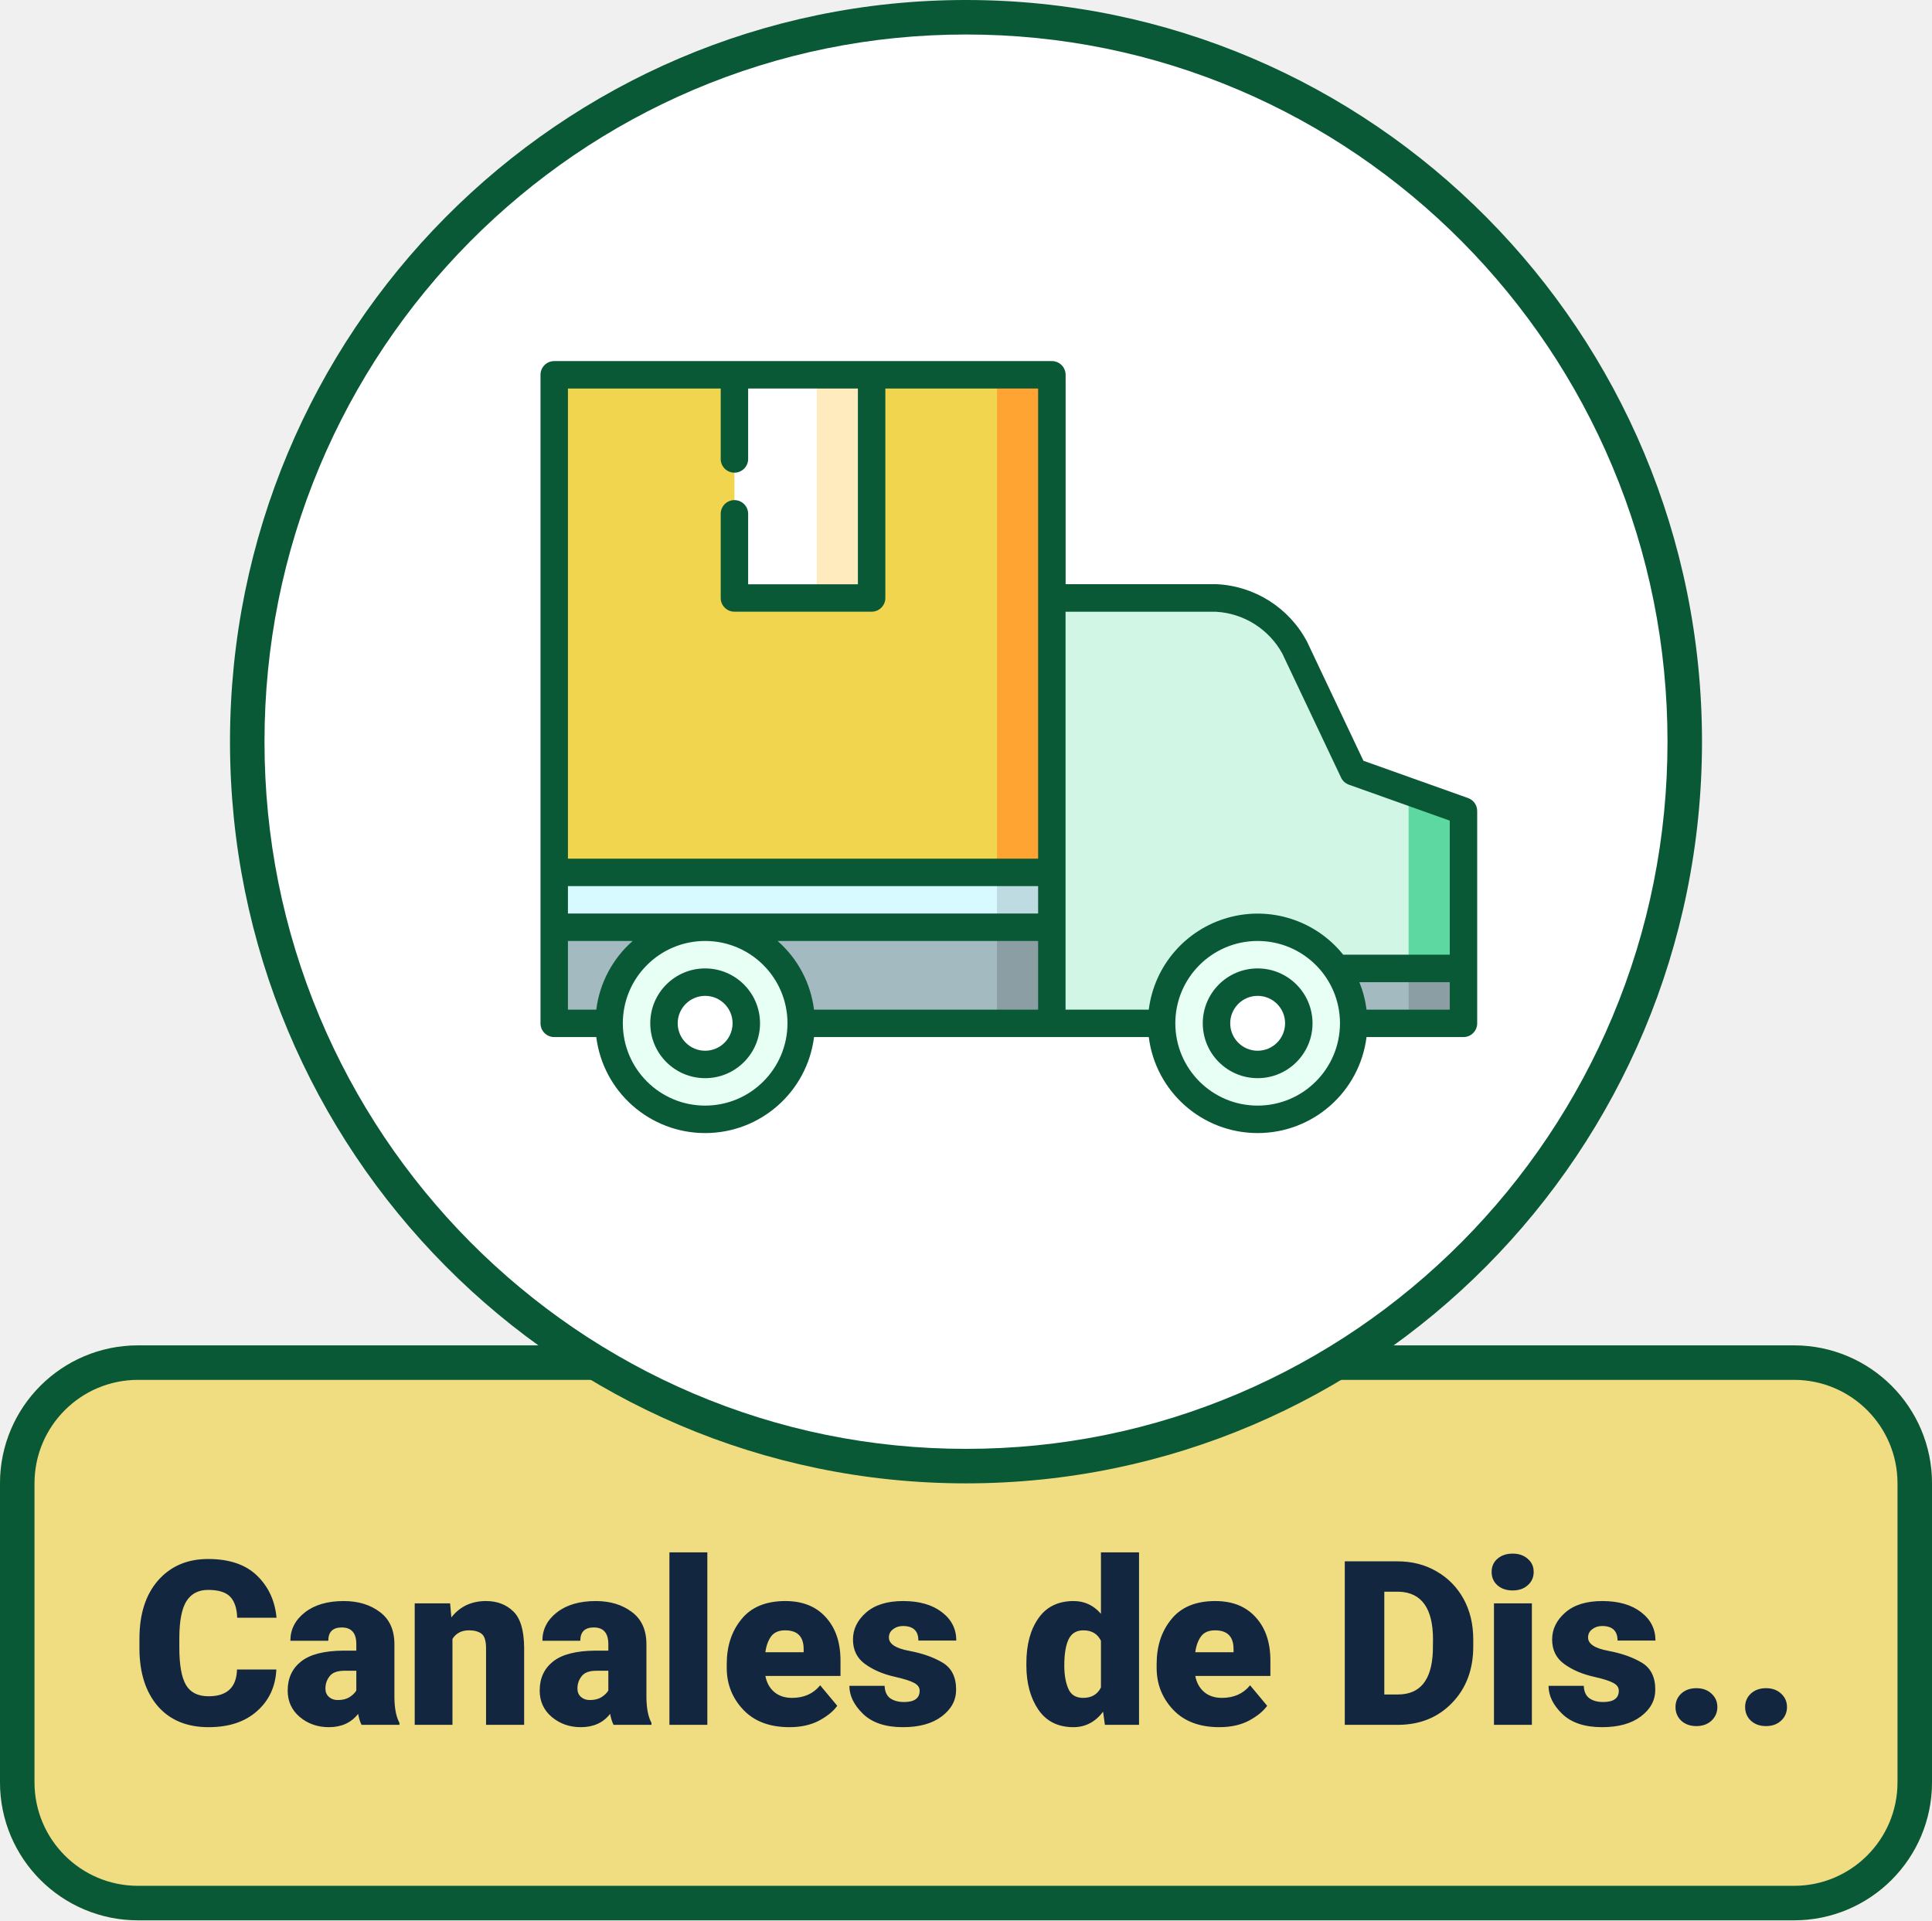
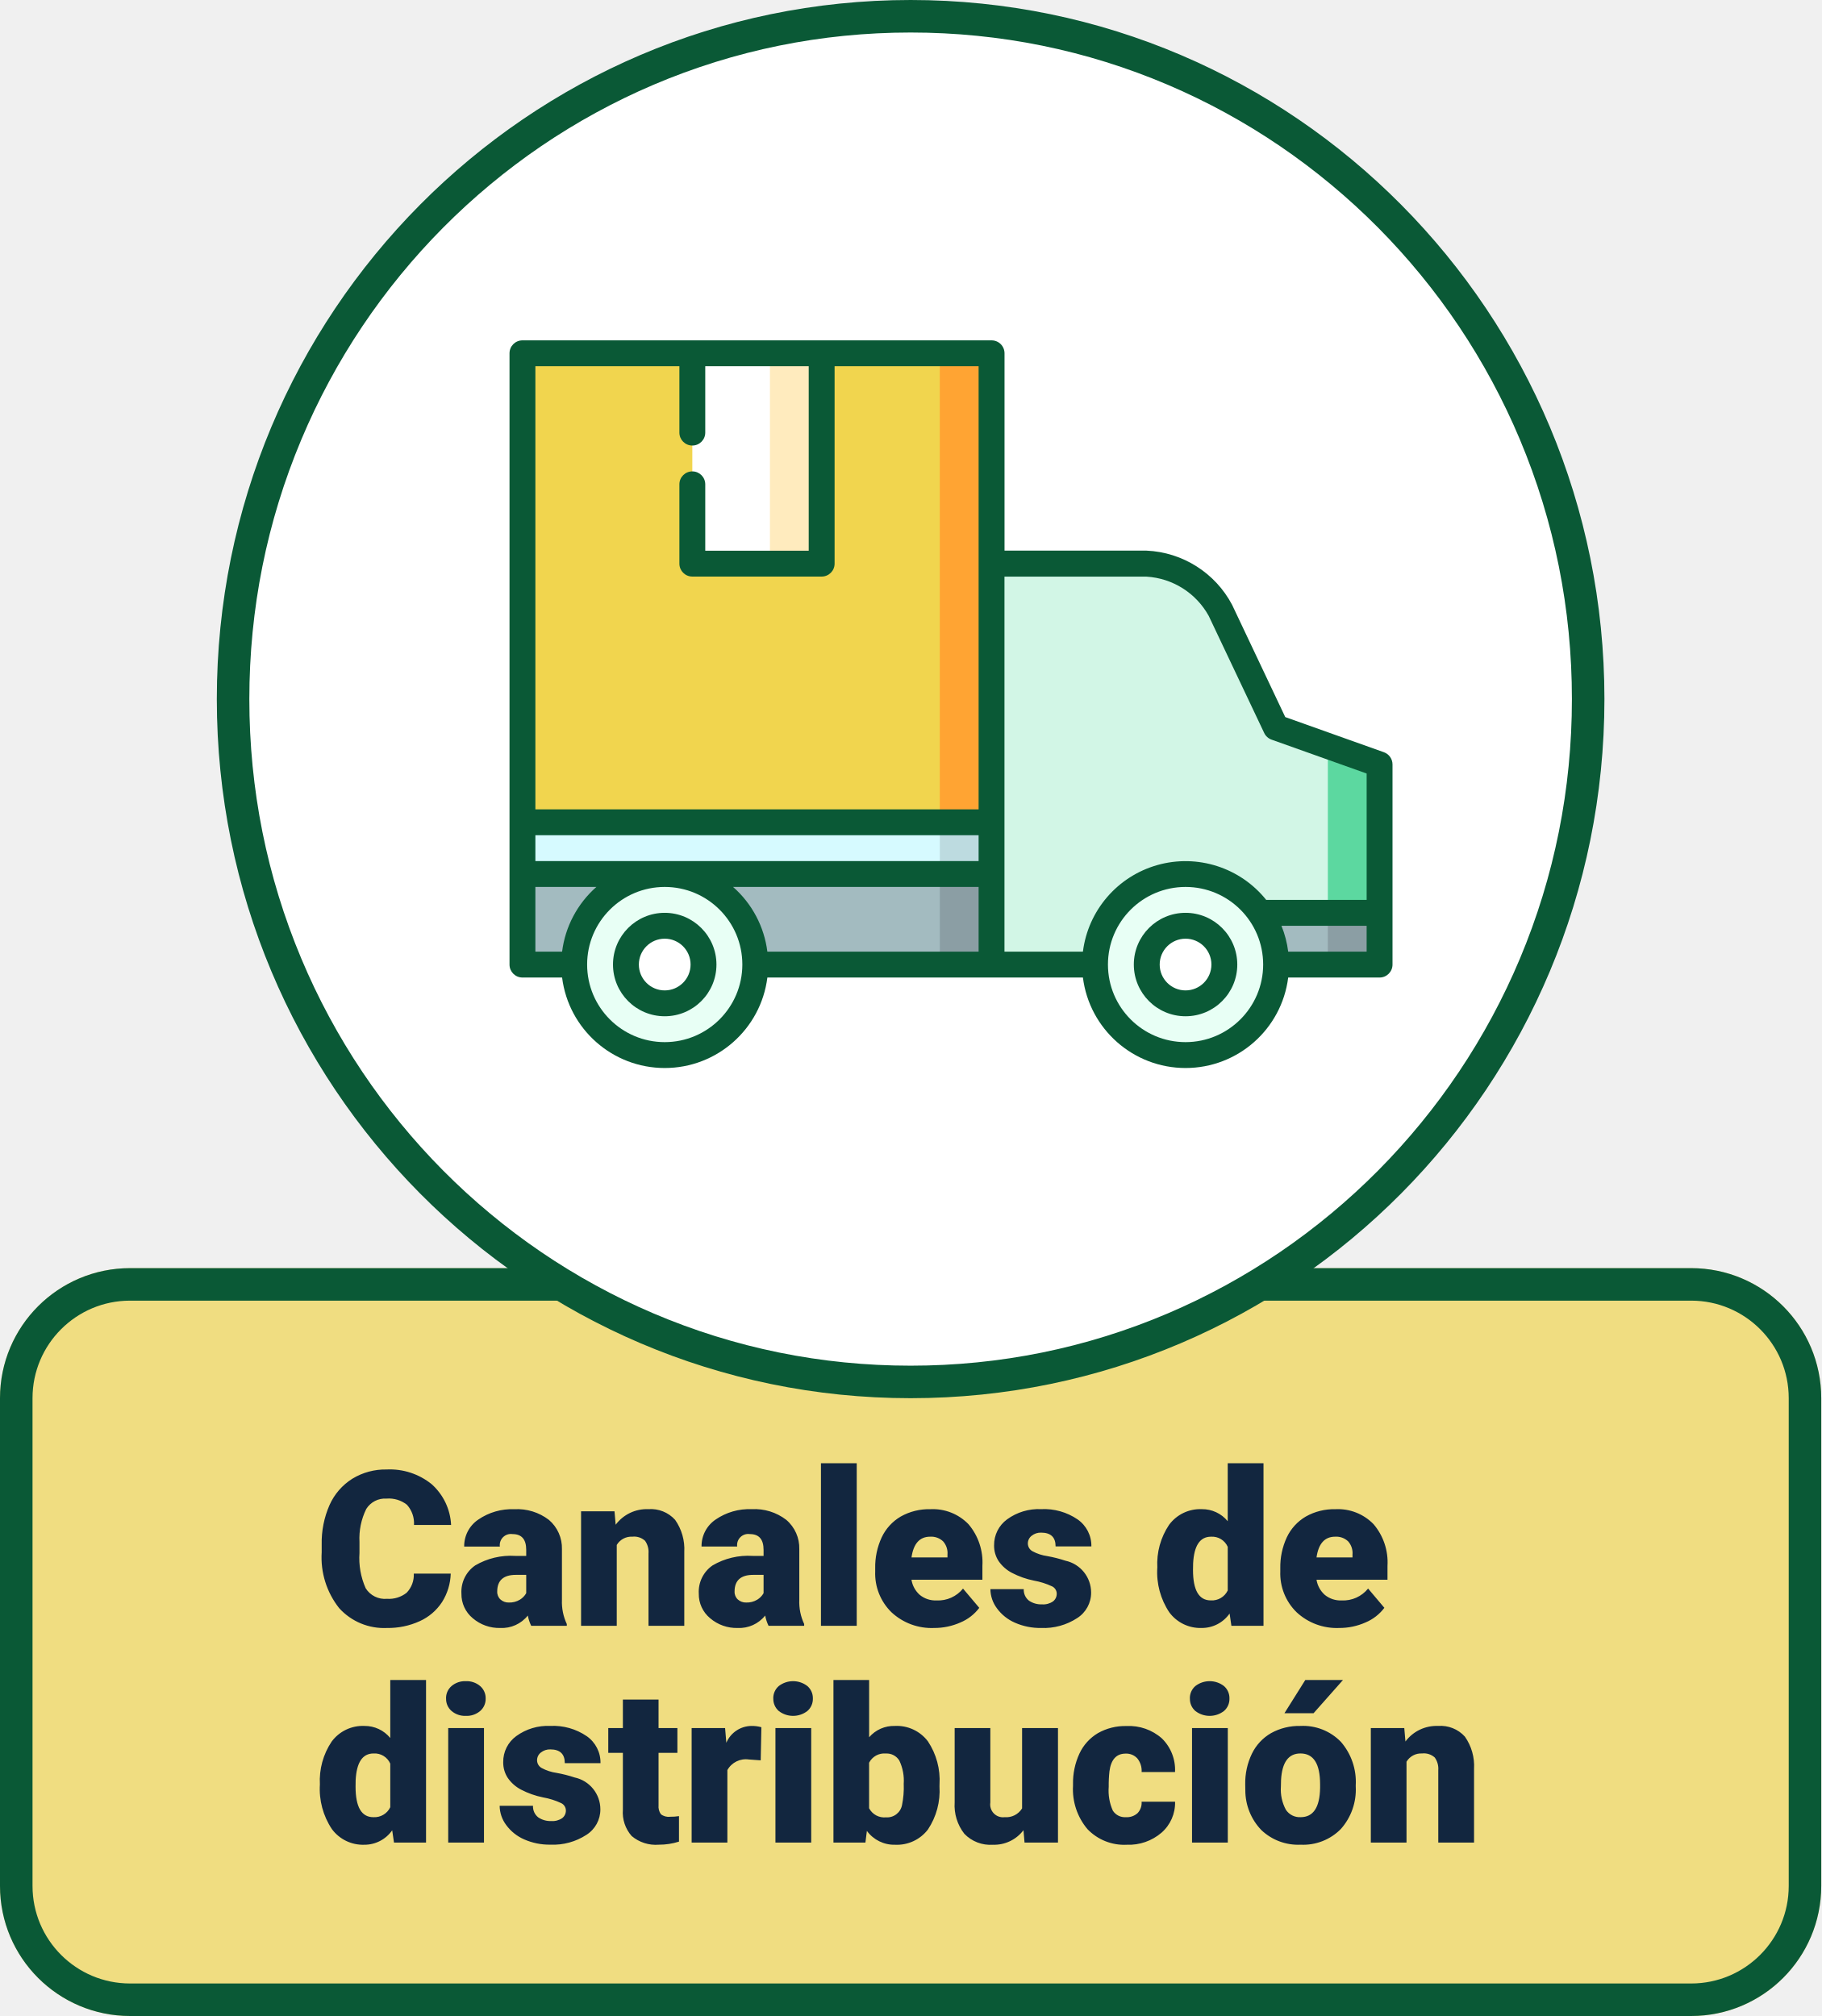
- <svg xmlns="http://www.w3.org/2000/svg" width="168" height="167" viewBox="0 0 168 167">
+ <svg xmlns="http://www.w3.org/2000/svg" width="168" height="186" viewBox="0 0 168 186">
  <g id="Grupo_97193" data-name="Grupo 97193" transform="translate(-814.919 -2688)">
    <g id="Grupo_97155" data-name="Grupo 97155" transform="translate(19 534)">
      <g id="Rectángulo_32952" data-name="Rectángulo 32952" transform="translate(795.919 2271)" fill="#f0dd81" stroke="#0a5936" stroke-width="3">
-         <rect width="168" height="50" rx="12" stroke="none" />
-         <rect x="1.5" y="1.5" width="165" height="47" rx="10.5" fill="none" />
+         <rect width="168" height="69" rx="12" stroke="none" />
+         <rect x="1.5" y="1.5" width="165" height="66" rx="10.5" fill="none" />
      </g>
-       <text id="Feature_One" data-name="Feature One" transform="translate(879.919 2304)" fill="#12263f" font-size="20" font-family="Roboto-Black, Roboto" font-weight="800">
-         <tspan x="-72.563" y="0">Canales de Dis..</tspan>
-       </text>
+       <path id="Feature_One" data-name="Feature One" d="M12.578-4.814a5.193,5.193,0,0,1-.8,2.622A4.833,4.833,0,0,1,9.722-.43,7,7,0,0,1,6.7.2,5.584,5.584,0,0,1,2.285-1.631,7.54,7.54,0,0,1,.674-6.787v-.7A8.607,8.607,0,0,1,1.4-11.147,5.513,5.513,0,0,1,3.5-13.569a5.844,5.844,0,0,1,3.164-.854,6.129,6.129,0,0,1,4.16,1.362,5.383,5.383,0,0,1,1.787,3.755H9.189a2.547,2.547,0,0,0-.654-1.865,2.691,2.691,0,0,0-1.875-.566,2.048,2.048,0,0,0-1.875.957A6.151,6.151,0,0,0,4.16-7.725v1.006a6.806,6.806,0,0,0,.571,3.252A2.091,2.091,0,0,0,6.7-2.49a2.632,2.632,0,0,0,1.807-.557A2.363,2.363,0,0,0,9.17-4.814ZM20,0a3.716,3.716,0,0,1-.312-.947A3.06,3.06,0,0,1,17.148.2a3.749,3.749,0,0,1-2.539-.9,2.875,2.875,0,0,1-1.045-2.271,2.955,2.955,0,0,1,1.27-2.6,6.468,6.468,0,0,1,3.691-.879h1.016v-.557q0-1.455-1.26-1.455a1.027,1.027,0,0,0-1.172,1.152H13.818a2.955,2.955,0,0,1,1.3-2.49,5.474,5.474,0,0,1,3.325-.957,4.8,4.8,0,0,1,3.193.986,3.429,3.429,0,0,1,1.2,2.705v4.678a4.79,4.79,0,0,0,.449,2.227V0ZM17.939-2.148a1.836,1.836,0,0,0,1.021-.264,1.653,1.653,0,0,0,.581-.6V-4.7h-.957q-1.719,0-1.719,1.543a.942.942,0,0,0,.3.728A1.1,1.1,0,0,0,17.939-2.148Zm9.746-8.418.107,1.24a3.583,3.583,0,0,1,3.018-1.436,3.015,3.015,0,0,1,2.466.986,4.7,4.7,0,0,1,.845,2.969V0h-3.3V-6.67A1.783,1.783,0,0,0,30.5-7.847a1.491,1.491,0,0,0-1.172-.376,1.569,1.569,0,0,0-1.436.762V0H24.6V-10.566ZM41.895,0a3.716,3.716,0,0,1-.312-.947A3.06,3.06,0,0,1,39.043.2a3.749,3.749,0,0,1-2.539-.9,2.875,2.875,0,0,1-1.045-2.271,2.955,2.955,0,0,1,1.27-2.6,6.468,6.468,0,0,1,3.691-.879h1.016v-.557q0-1.455-1.26-1.455A1.027,1.027,0,0,0,39-7.314H35.713a2.955,2.955,0,0,1,1.3-2.49,5.474,5.474,0,0,1,3.325-.957,4.8,4.8,0,0,1,3.193.986,3.429,3.429,0,0,1,1.2,2.705v4.678a4.79,4.79,0,0,0,.449,2.227V0ZM39.834-2.148a1.836,1.836,0,0,0,1.021-.264,1.653,1.653,0,0,0,.581-.6V-4.7h-.957q-1.719,0-1.719,1.543a.942.942,0,0,0,.3.728A1.1,1.1,0,0,0,39.834-2.148ZM50.029,0h-3.3V-15h3.3Zm7.139.2a5.432,5.432,0,0,1-3.936-1.45,5.008,5.008,0,0,1-1.5-3.774V-5.3a6.489,6.489,0,0,1,.6-2.861,4.395,4.395,0,0,1,1.753-1.919,5.292,5.292,0,0,1,2.734-.679A4.574,4.574,0,0,1,60.332-9.38a5.43,5.43,0,0,1,1.289,3.853v1.279H55.078a2.372,2.372,0,0,0,.771,1.4,2.3,2.3,0,0,0,1.543.508,2.958,2.958,0,0,0,2.441-1.094l1.5,1.777A4.2,4.2,0,0,1,59.595-.308,5.891,5.891,0,0,1,57.168.2ZM56.8-8.223q-1.445,0-1.719,1.914H58.4v-.254A1.63,1.63,0,0,0,58-7.788,1.593,1.593,0,0,0,56.8-8.223Zm11.68,5.254a.76.76,0,0,0-.439-.674,6.685,6.685,0,0,0-1.67-.527,7.615,7.615,0,0,1-2.031-.718,3.4,3.4,0,0,1-1.221-1.079,2.577,2.577,0,0,1-.42-1.455,2.92,2.92,0,0,1,1.2-2.4,4.948,4.948,0,0,1,3.145-.942,5.482,5.482,0,0,1,3.359.947,2.962,2.962,0,0,1,1.27,2.49h-3.3q0-1.27-1.338-1.27a1.326,1.326,0,0,0-.869.288.892.892,0,0,0-.352.718.819.819,0,0,0,.43.713,4.06,4.06,0,0,0,1.372.449,11.857,11.857,0,0,1,1.655.42A3.007,3.007,0,0,1,71.65-3.066,2.767,2.767,0,0,1,70.366-.713,5.631,5.631,0,0,1,67.041.2a5.747,5.747,0,0,1-2.422-.488,4.05,4.05,0,0,1-1.66-1.328,3.007,3.007,0,0,1-.6-1.768h3.076a1.272,1.272,0,0,0,.488,1.069,2.009,2.009,0,0,0,1.2.337,1.58,1.58,0,0,0,1.011-.273A.875.875,0,0,0,68.477-2.969Zm9.277-2.393a6.455,6.455,0,0,1,1.084-3.955,3.568,3.568,0,0,1,3.027-1.445,3.035,3.035,0,0,1,2.383,1.113V-15h3.3V0H84.59l-.166-1.133A3.116,3.116,0,0,1,81.846.2,3.562,3.562,0,0,1,78.857-1.25,6.659,6.659,0,0,1,77.754-5.361Zm3.291.205q0,2.813,1.641,2.813a1.62,1.62,0,0,0,1.563-.918V-7.285a1.576,1.576,0,0,0-1.543-.937q-1.523,0-1.65,2.461ZM94.531.2A5.432,5.432,0,0,1,90.6-1.255a5.008,5.008,0,0,1-1.5-3.774V-5.3a6.489,6.489,0,0,1,.6-2.861,4.395,4.395,0,0,1,1.753-1.919,5.292,5.292,0,0,1,2.734-.679A4.574,4.574,0,0,1,97.7-9.38a5.43,5.43,0,0,1,1.289,3.853v1.279H92.441a2.372,2.372,0,0,0,.771,1.4,2.3,2.3,0,0,0,1.543.508A2.958,2.958,0,0,0,97.2-3.437L98.7-1.66A4.2,4.2,0,0,1,96.958-.308,5.891,5.891,0,0,1,94.531.2ZM94.16-8.223q-1.445,0-1.719,1.914h3.32v-.254a1.63,1.63,0,0,0-.4-1.226A1.593,1.593,0,0,0,94.16-8.223ZM.508,14.639a6.455,6.455,0,0,1,1.084-3.955A3.568,3.568,0,0,1,4.619,9.238,3.035,3.035,0,0,1,7,10.352V5h3.3V20H7.344l-.166-1.133A3.116,3.116,0,0,1,4.6,20.2,3.562,3.562,0,0,1,1.611,18.75,6.659,6.659,0,0,1,.508,14.639Zm3.291.205q0,2.813,1.641,2.813A1.62,1.62,0,0,0,7,16.738V12.715a1.576,1.576,0,0,0-1.543-.937q-1.523,0-1.65,2.461ZM15.645,20h-3.3V9.434h3.3Zm-3.5-13.291a1.469,1.469,0,0,1,.508-1.152,1.916,1.916,0,0,1,1.318-.449,1.916,1.916,0,0,1,1.318.449A1.469,1.469,0,0,1,15.8,6.709a1.469,1.469,0,0,1-.508,1.152,1.916,1.916,0,0,1-1.318.449,1.916,1.916,0,0,1-1.318-.449A1.469,1.469,0,0,1,12.148,6.709ZM23.2,17.031a.76.76,0,0,0-.439-.674,6.684,6.684,0,0,0-1.67-.527,7.615,7.615,0,0,1-2.031-.718,3.4,3.4,0,0,1-1.221-1.079,2.577,2.577,0,0,1-.42-1.455,2.92,2.92,0,0,1,1.2-2.4,4.948,4.948,0,0,1,3.145-.942,5.482,5.482,0,0,1,3.359.947,2.962,2.962,0,0,1,1.27,2.49H23.1q0-1.27-1.338-1.27a1.326,1.326,0,0,0-.869.288.892.892,0,0,0-.352.718.819.819,0,0,0,.43.713,4.06,4.06,0,0,0,1.372.449,11.857,11.857,0,0,1,1.655.42,3.007,3.007,0,0,1,2.383,2.939,2.767,2.767,0,0,1-1.284,2.354,5.631,5.631,0,0,1-3.325.908,5.747,5.747,0,0,1-2.422-.488,4.05,4.05,0,0,1-1.66-1.328,3.007,3.007,0,0,1-.6-1.768h3.076a1.272,1.272,0,0,0,.488,1.069,2.009,2.009,0,0,0,1.2.337,1.58,1.58,0,0,0,1.011-.273A.875.875,0,0,0,23.2,17.031ZM31.748,6.807V9.434h1.738v2.285H31.748v4.834a1.234,1.234,0,0,0,.215.83,1.152,1.152,0,0,0,.85.234,4.828,4.828,0,0,0,.82-.059v2.354a6.074,6.074,0,0,1-1.855.283,3.448,3.448,0,0,1-2.51-.8,3.282,3.282,0,0,1-.811-2.432V11.719H27.109V9.434h1.348V6.807Zm9.424,5.605-1.084-.078a1.947,1.947,0,0,0-1.992.977V20H34.8V9.434h3.086L38,10.791a2.548,2.548,0,0,1,2.314-1.553,3.209,3.209,0,0,1,.918.117ZM45.83,20h-3.3V9.434h3.3Zm-3.5-13.291a1.469,1.469,0,0,1,.508-1.152,2.159,2.159,0,0,1,2.637,0,1.469,1.469,0,0,1,.508,1.152,1.469,1.469,0,0,1-.508,1.152,2.159,2.159,0,0,1-2.637,0A1.469,1.469,0,0,1,42.334,6.709Zm15.332,8.1A6.44,6.44,0,0,1,56.592,18.8a3.6,3.6,0,0,1-3.027,1.4,3.122,3.122,0,0,1-2.6-1.279L50.83,20H47.881V5h3.291v5.283a3.013,3.013,0,0,1,2.373-1.045,3.6,3.6,0,0,1,3.047,1.416,6.473,6.473,0,0,1,1.074,3.984Zm-3.3-.205a4.309,4.309,0,0,0-.405-2.173,1.366,1.366,0,0,0-1.245-.649,1.575,1.575,0,0,0-1.543.85v4.2a1.584,1.584,0,0,0,1.563.84,1.4,1.4,0,0,0,1.475-1.133A8.148,8.148,0,0,0,54.365,14.6ZM65.41,18.857A3.393,3.393,0,0,1,62.588,20.2a3.328,3.328,0,0,1-2.632-1.011,4.251,4.251,0,0,1-.894-2.905V9.434h3.291V16.3a1.183,1.183,0,0,0,1.318,1.357,1.72,1.72,0,0,0,1.611-.811V9.434h3.311V20H65.508Zm9.453-1.2a1.464,1.464,0,0,0,1.074-.376,1.379,1.379,0,0,0,.371-1.05h3.086a3.653,3.653,0,0,1-1.245,2.852A4.631,4.631,0,0,1,74.941,20.2a4.689,4.689,0,0,1-3.633-1.445,5.7,5.7,0,0,1-1.328-4v-.137a6.436,6.436,0,0,1,.591-2.827,4.3,4.3,0,0,1,1.7-1.885,5.081,5.081,0,0,1,2.637-.659,4.573,4.573,0,0,1,3.271,1.143,4.053,4.053,0,0,1,1.211,3.1H76.309a1.806,1.806,0,0,0-.4-1.26,1.382,1.382,0,0,0-1.074-.439q-1.279,0-1.494,1.631a11.508,11.508,0,0,0-.068,1.426,4.52,4.52,0,0,0,.381,2.207A1.319,1.319,0,0,0,74.863,17.656ZM84.258,20h-3.3V9.434h3.3Zm-3.5-13.291a1.469,1.469,0,0,1,.508-1.152,2.159,2.159,0,0,1,2.637,0,1.469,1.469,0,0,1,.508,1.152,1.469,1.469,0,0,1-.508,1.152,2.159,2.159,0,0,1-2.637,0A1.469,1.469,0,0,1,80.762,6.709Zm5.107,7.91a6.236,6.236,0,0,1,.615-2.817,4.4,4.4,0,0,1,1.768-1.9,5.323,5.323,0,0,1,2.705-.664,4.858,4.858,0,0,1,3.74,1.47,5.64,5.64,0,0,1,1.367,4v.117a5.472,5.472,0,0,1-1.372,3.921,4.871,4.871,0,0,1-3.716,1.45,4.927,4.927,0,0,1-3.623-1.353,5.29,5.29,0,0,1-1.475-3.667Zm3.291.205a3.932,3.932,0,0,0,.459,2.148,1.529,1.529,0,0,0,1.357.684q1.758,0,1.8-2.705v-.332q0-2.842-1.816-2.842-1.65,0-1.787,2.451ZM91.406,5h3.477L92.168,8.066H89.482Zm9.131,4.434.107,1.24a3.583,3.583,0,0,1,3.018-1.436,3.015,3.015,0,0,1,2.466.986,4.7,4.7,0,0,1,.845,2.969V20h-3.3V13.33a1.783,1.783,0,0,0-.322-1.177,1.491,1.491,0,0,0-1.172-.376,1.569,1.569,0,0,0-1.436.762V20H97.451V9.434Z" transform="translate(824.919 2304)" fill="#12263f" />
      <g id="Trazado_140998" data-name="Trazado 140998" transform="translate(815.919 2154)" fill="#fff">
        <path d="M 64 127.5 C 55.563 127.5 47.38 125.835 39.677 122.551 C 35.974 120.973 32.402 119.019 29.061 116.745 C 25.751 114.491 22.639 111.903 19.81 109.052 C 16.981 106.201 14.413 103.064 12.176 99.727 C 9.918 96.359 7.979 92.759 6.413 89.026 C 3.153 81.259 1.5 73.007 1.5 64.5 C 1.5 55.993 3.153 47.741 6.413 39.974 C 7.979 36.241 9.918 32.641 12.176 29.273 C 14.413 25.936 16.981 22.799 19.81 19.948 C 22.639 17.097 25.751 14.509 29.061 12.255 C 32.402 9.981 35.974 8.027 39.677 6.449 C 47.38 3.165 55.563 1.5 64 1.5 C 72.437 1.5 80.62 3.165 88.323 6.449 C 92.026 8.027 95.598 9.981 98.939 12.255 C 102.249 14.509 105.361 17.097 108.19 19.948 C 111.019 22.799 113.587 25.936 115.824 29.273 C 118.082 32.641 120.021 36.241 121.587 39.974 C 124.847 47.741 126.5 55.993 126.5 64.5 C 126.5 73.007 124.847 81.259 121.587 89.026 C 120.021 92.759 118.082 96.359 115.824 99.727 C 113.587 103.064 111.019 106.201 108.19 109.052 C 105.361 111.903 102.249 114.491 98.939 116.745 C 95.598 119.019 92.026 120.973 88.323 122.551 C 80.62 125.835 72.437 127.5 64 127.5 Z" stroke="none" />
        <path d="M 64 3 C 55.767 3 47.781 4.625 40.265 7.828 C 36.651 9.369 33.166 11.275 29.905 13.495 C 26.675 15.695 23.636 18.222 20.875 21.005 C 18.113 23.788 15.605 26.851 13.422 30.108 C 11.218 33.396 9.325 36.911 7.796 40.555 C 4.614 48.137 3 56.193 3 64.5 C 3 72.807 4.614 80.863 7.796 88.445 C 9.325 92.089 11.218 95.604 13.422 98.892 C 15.605 102.149 18.113 105.212 20.875 107.995 C 23.636 110.778 26.675 113.305 29.905 115.505 C 33.166 117.725 36.651 119.631 40.265 121.172 C 47.781 124.375 55.767 126 64 126 C 72.233 126 80.219 124.375 87.735 121.172 C 91.349 119.631 94.834 117.725 98.095 115.505 C 101.325 113.305 104.364 110.778 107.125 107.995 C 109.887 105.212 112.395 102.149 114.578 98.892 C 116.782 95.604 118.675 92.089 120.204 88.445 C 123.386 80.863 125 72.807 125 64.5 C 125 56.193 123.386 48.137 120.204 40.555 C 118.675 36.911 116.782 33.396 114.578 30.108 C 112.395 26.851 109.887 23.788 107.125 21.005 C 104.364 18.222 101.325 15.695 98.095 13.495 C 94.834 11.275 91.349 9.369 87.735 7.828 C 80.219 4.625 72.233 3 64 3 M 64 0 C 99.346 0 128 28.878 128 64.5 C 128 100.122 99.346 129 64 129 C 28.654 129 0 100.122 0 64.5 C 0 28.878 28.654 0 64 0 Z" stroke="none" fill="#0a5936" />
      </g>
    </g>
    <g id="distribucion" transform="translate(861.919 2719.402)">
      <path id="Trazado_141066" data-name="Trazado 141066" d="M428.818,236.939l-4.773-1.7L414.5,255.4l14.318-4.772Zm0,0" transform="translate(-348.56 -197.816)" fill="#5cd8a0" />
      <path id="Trazado_141067" data-name="Trazado 141067" d="M192.205,144.613l-5.116-10.8a8.251,8.251,0,0,0-6.816-4.313H144.5l21.476,36.987h21.476L197,163.305V146.321Zm0,0" transform="translate(-121.512 -108.899)" fill="#d2f6e6" />
      <path id="Trazado_141068" data-name="Trazado 141068" d="M466.659,332h-4.772l-2.386,2.386,2.386,2.386h4.772Zm0,0" transform="translate(-386.401 -279.184)" fill="#8b9ea4" />
      <path id="Trazado_141069" data-name="Trazado 141069" d="M414.5,332h9.545v4.772H414.5Zm0,0" transform="translate(-348.56 -279.184)" fill="#a3bbc0" />
      <path id="Trazado_141070" data-name="Trazado 141070" d="M229.045,284.272,219.5,279.5l4.772,13.124h4.772Zm0,0" transform="translate(-184.581 -235.036)" fill="#8b9ea4" />
      <path id="Trazado_141071" data-name="Trazado 141071" d="M46,254.783H7.5v-8.352L46,234.5Zm0,0" transform="translate(-6.307 -197.195)" fill="#a3bbc0" />
      <path id="Trazado_141072" data-name="Trazado 141072" d="M229.045,254.272,219.5,249.5l4.772,9.545h4.772Zm0,0" transform="translate(-184.581 -209.809)" fill="#bddbe0" />
      <path id="Trazado_141073" data-name="Trazado 141073" d="M46,221.2H7.5v-4.773L46,204.5Zm0,0" transform="translate(-6.307 -171.967)" fill="#d6faff" />
      <path id="Trazado_141074" data-name="Trazado 141074" d="M203.818,50.771h-4.773L189.5,29.135,199.045,7.5h4.773Zm0,0" transform="translate(-159.354 -6.307)" fill="#ffa433" />
      <path id="Trazado_141075" data-name="Trazado 141075" d="M46,50.771H7.5V7.5H23.17l5.966,7.159L35.1,7.5H46Zm0,0" transform="translate(-6.307 -6.307)" fill="#f1d54e" />
      <path id="Trazado_141076" data-name="Trazado 141076" d="M125.772,7.5,121,17.2l4.772,9.7h4.773V7.5Zm0,0" transform="translate(-101.751 -6.307)" fill="#ffebbe" />
      <path id="Trazado_141077" data-name="Trazado 141077" d="M106,7.5h7.159V26.908H106Zm0,0" transform="translate(-89.137 -6.307)" fill="#fff" />
      <path id="Trazado_141078" data-name="Trazado 141078" d="M356.2,317.852a8.352,8.352,0,1,1-8.352-8.352A8.352,8.352,0,0,1,356.2,317.852Zm0,0" transform="translate(-285.491 -260.264)" fill="#e8fff5" />
      <path id="Trazado_141079" data-name="Trazado 141079" d="M376.659,343.079a3.579,3.579,0,1,1-3.579-3.579A3.58,3.58,0,0,1,376.659,343.079Zm0,0" transform="translate(-310.719 -285.491)" fill="#fff" />
      <path id="Trazado_141080" data-name="Trazado 141080" d="M54.2,317.852a8.352,8.352,0,1,1-8.352-8.352A8.352,8.352,0,0,1,54.2,317.852Zm0,0" transform="translate(-31.534 -260.264)" fill="#e8fff5" />
      <path id="Trazado_141081" data-name="Trazado 141081" d="M74.659,343.079a3.579,3.579,0,1,1-3.579-3.579A3.58,3.58,0,0,1,74.659,343.079Zm0,0" transform="translate(-56.762 -285.491)" fill="#fff" />
      <path id="Trazado_141082" data-name="Trazado 141082" d="M64.772,332a4.772,4.772,0,1,0,4.772,4.772A4.778,4.778,0,0,0,64.772,332Zm0,7.159a2.386,2.386,0,1,1,2.386-2.386A2.389,2.389,0,0,1,64.772,339.159Zm0,0" transform="translate(-50.455 -279.184)" fill="#0a5936" />
      <path id="Trazado_141083" data-name="Trazado 141083" d="M366.773,332a4.772,4.772,0,1,0,4.772,4.772A4.778,4.778,0,0,0,366.773,332Zm0,7.159a2.386,2.386,0,1,1,2.386-2.386A2.389,2.389,0,0,1,366.773,339.159Zm0,0" transform="translate(-304.412 -279.184)" fill="#0a5936" />
      <path id="Trazado_141084" data-name="Trazado 141084" d="M80.658,38l-9.1-3.243L66.655,24.4a9.4,9.4,0,0,0-7.893-5h-13.1V1.193A1.193,1.193,0,0,0,44.464,0H1.193A1.193,1.193,0,0,0,0,1.193v56.4a1.193,1.193,0,0,0,1.193,1.193H4.85a9.543,9.543,0,0,0,18.936,0H52.893a9.543,9.543,0,0,0,18.936,0h8.429a1.193,1.193,0,0,0,1.193-1.193V39.123A1.194,1.194,0,0,0,80.658,38Zm-21.9-16.2A7.034,7.034,0,0,1,64.5,25.425l5.116,10.8a1.192,1.192,0,0,0,.677.613l8.773,3.126V51.623H69.8A9.538,9.538,0,0,0,52.893,56.4H45.657v-34.6ZM20.621,50.429h22.65V56.4H23.785A9.533,9.533,0,0,0,20.621,50.429ZM2.386,45.657H43.271v2.386H2.386ZM15.67,2.386V8.511a1.193,1.193,0,1,0,2.386,0V2.386H27.6V19.408H18.056V13.283a1.193,1.193,0,0,0-2.386,0V20.6a1.193,1.193,0,0,0,1.193,1.193H28.794A1.193,1.193,0,0,0,29.987,20.6V2.386H43.271V43.271H2.386V2.386ZM2.386,50.429H8.014A9.533,9.533,0,0,0,4.85,56.4H2.386ZM14.318,64.747a7.159,7.159,0,1,1,7.159-7.159A7.167,7.167,0,0,1,14.318,64.747Zm48.043,0a7.159,7.159,0,1,1,7.159-7.159A7.167,7.167,0,0,1,62.361,64.747ZM71.829,56.4a9.458,9.458,0,0,0-.622-2.386h7.858V56.4Zm0,0" fill="#0a5936" />
    </g>
  </g>
</svg>
